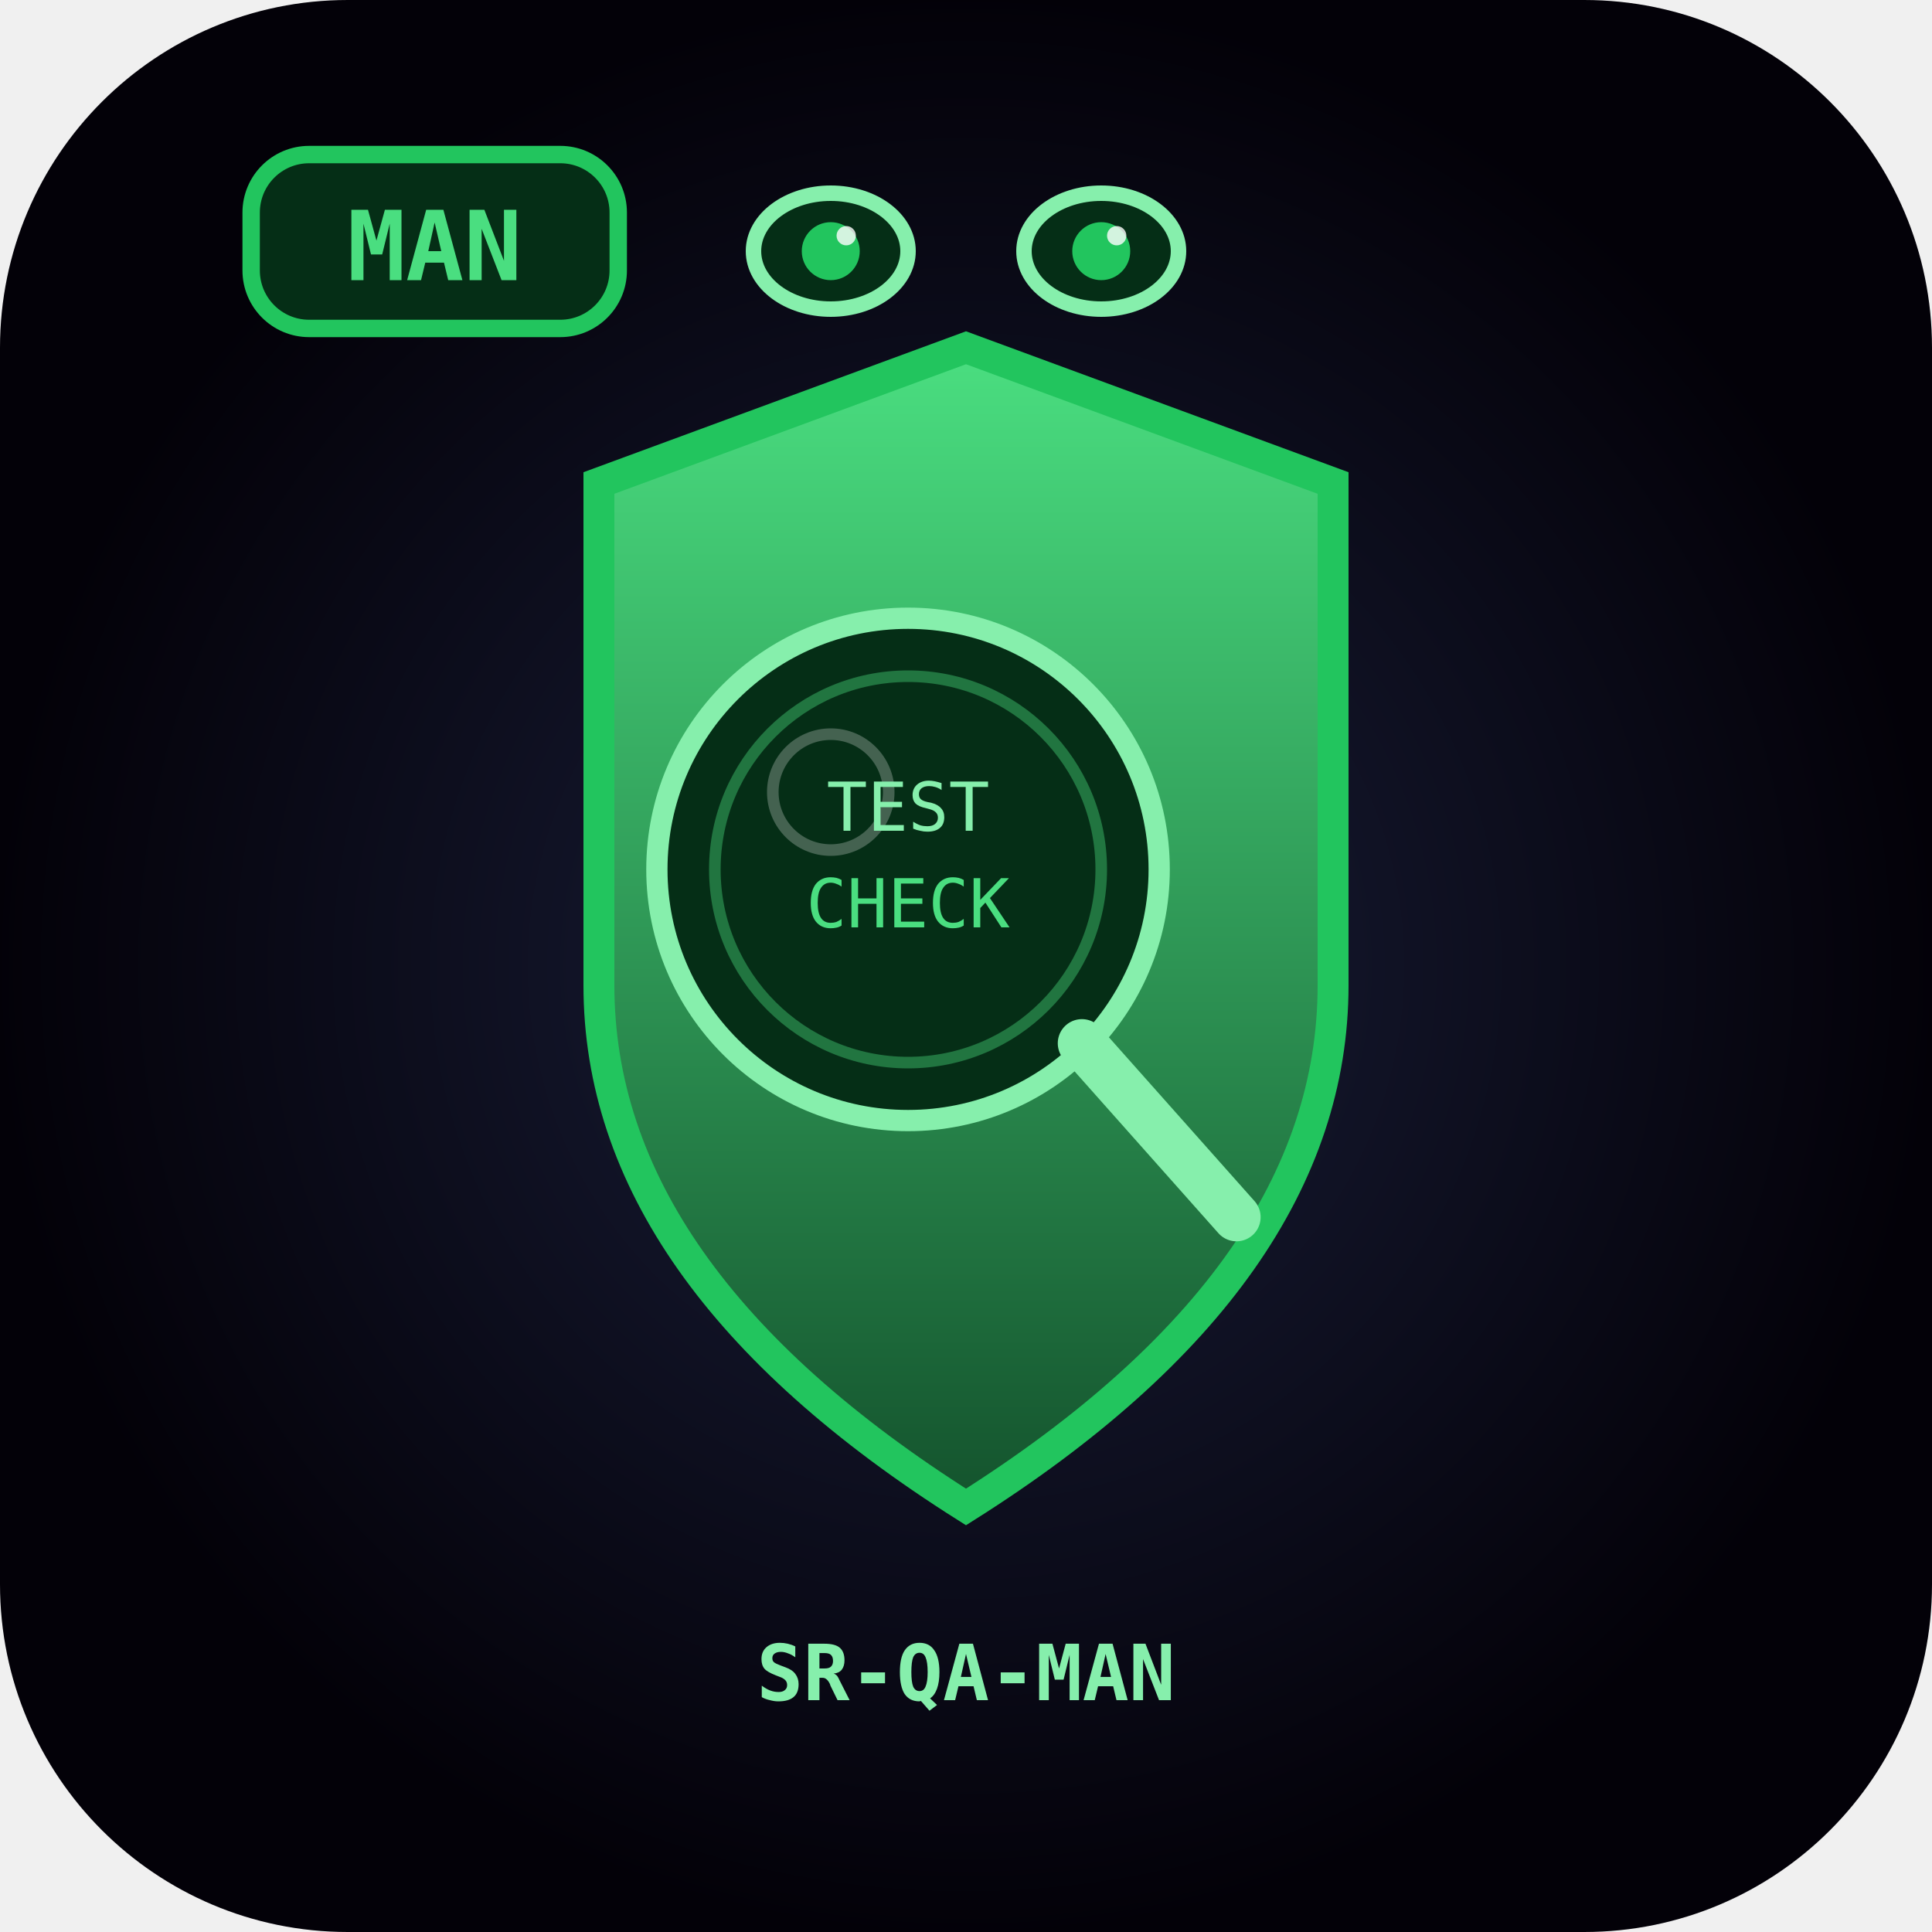
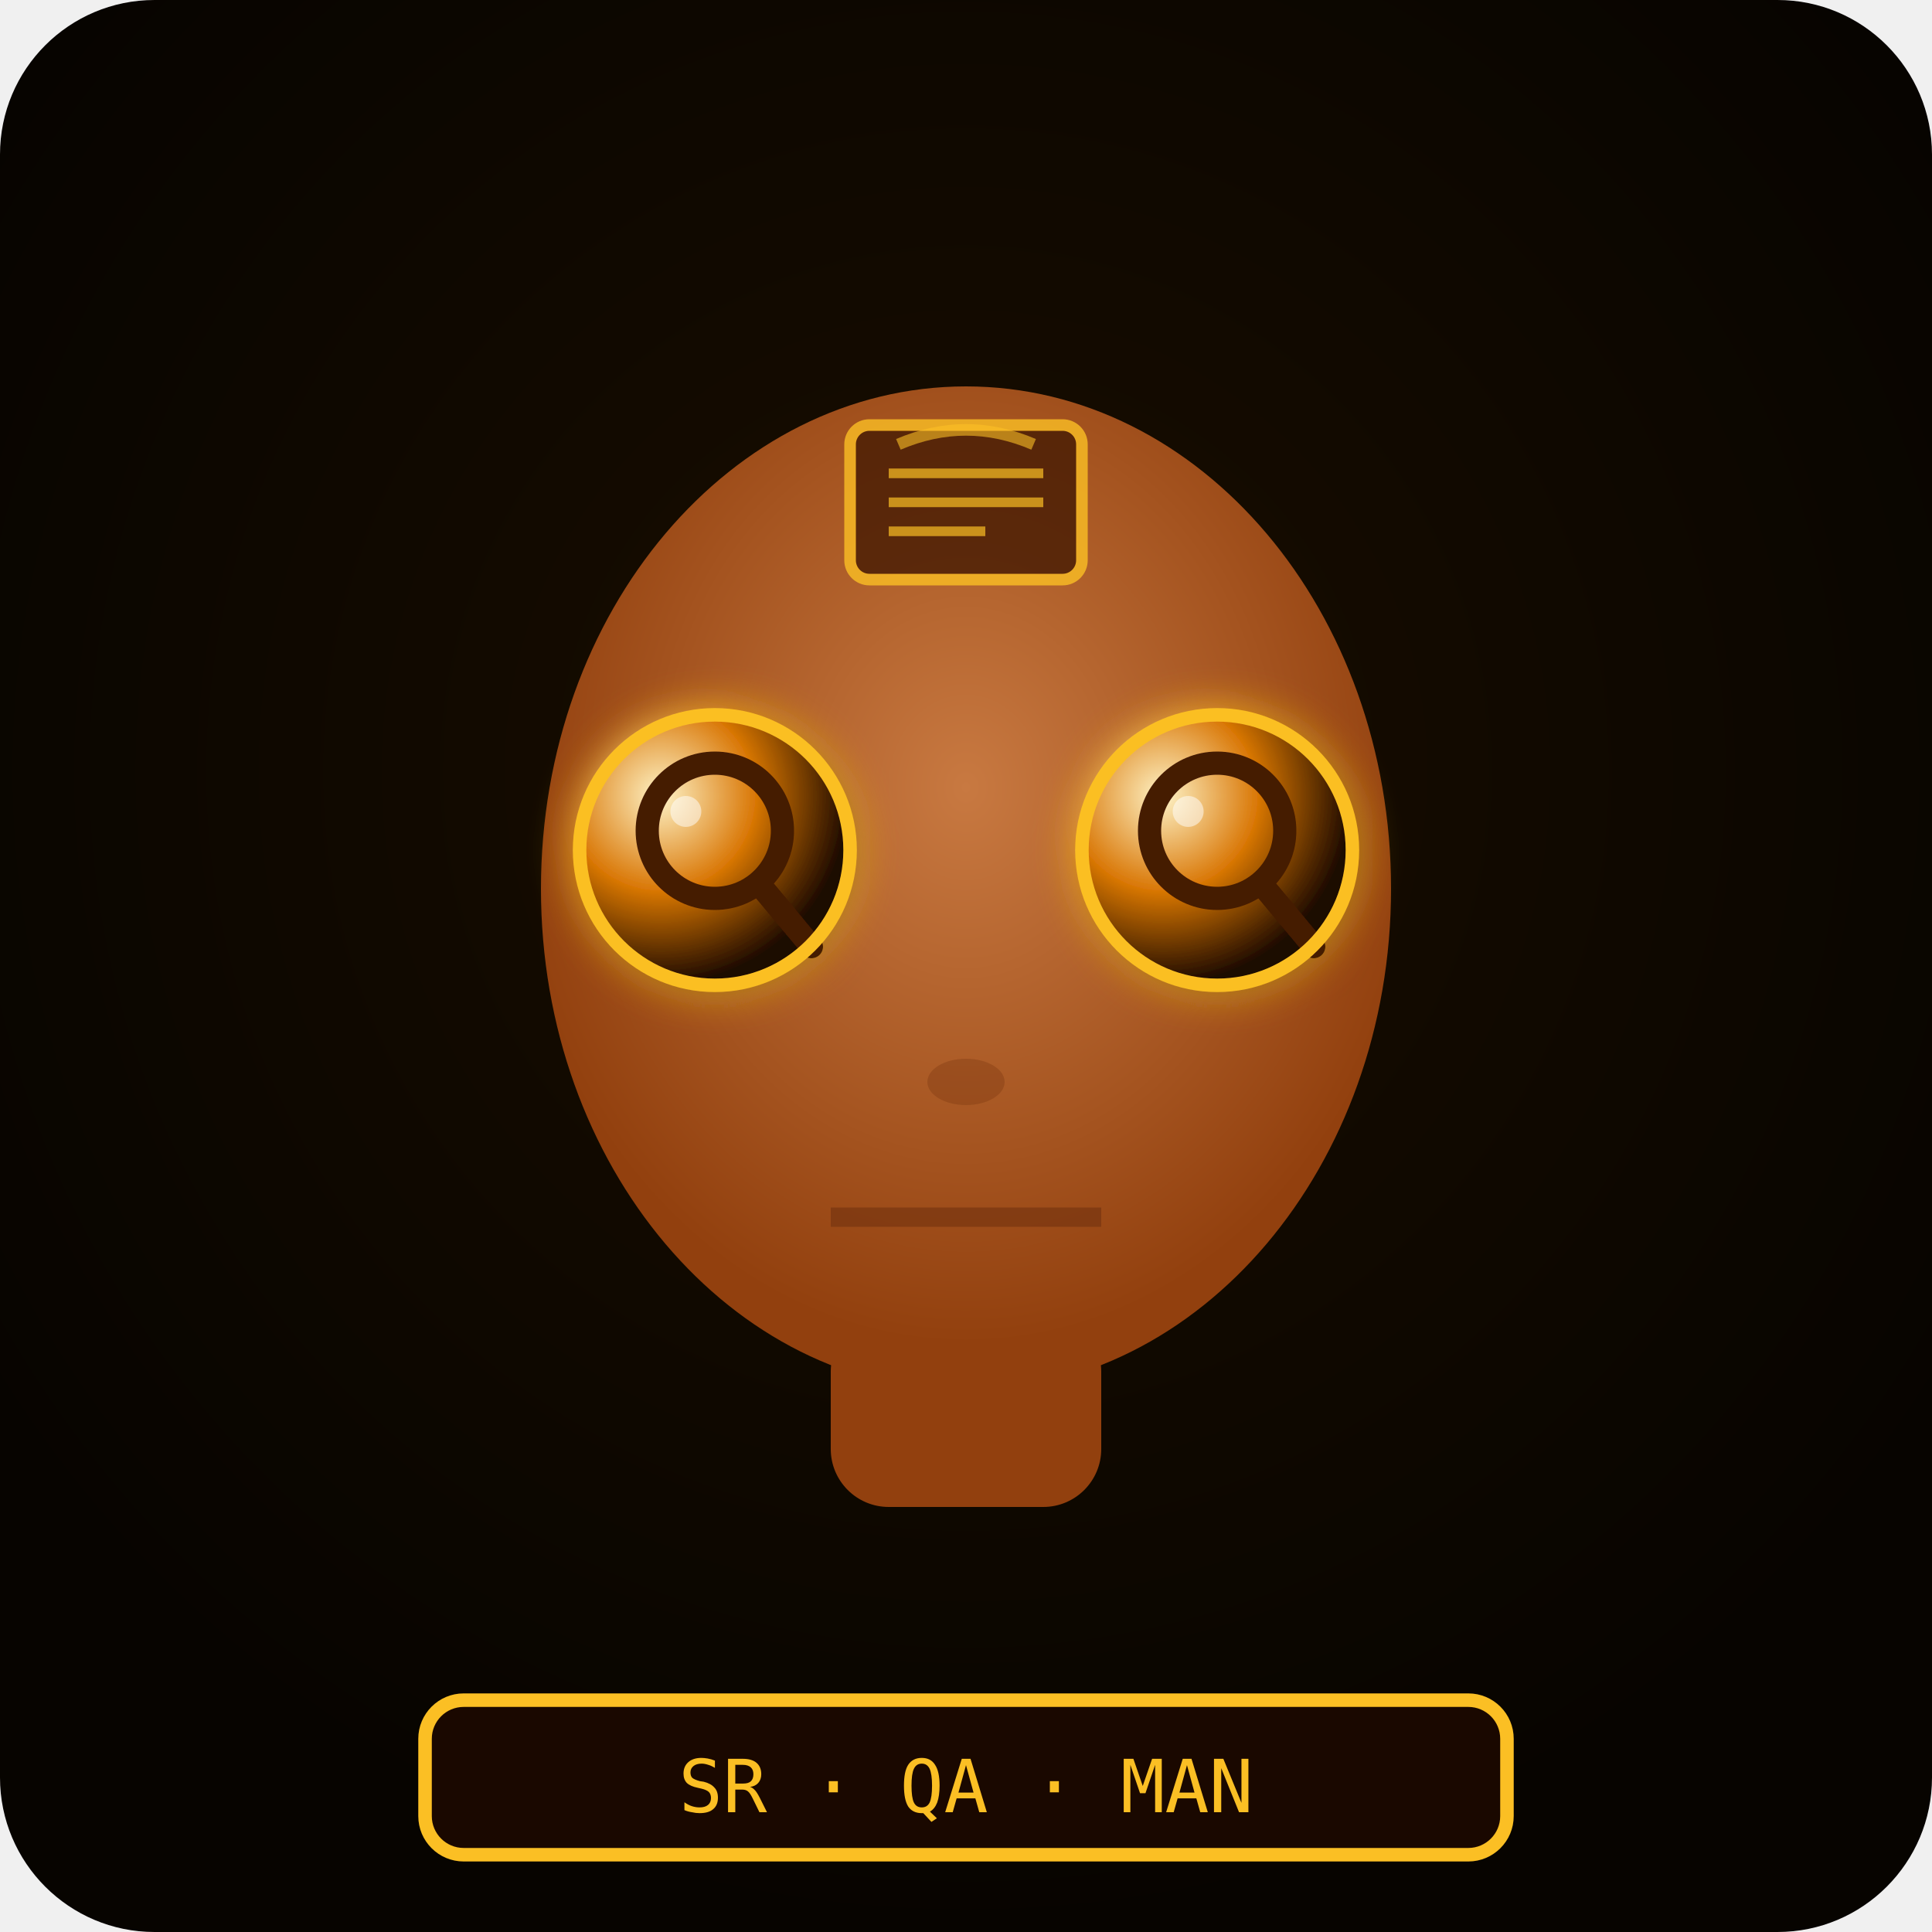
<svg xmlns="http://www.w3.org/2000/svg" viewBox="0 0 100 100" width="200" height="200">
  <defs>
-     <radialGradient id="bg" cx="50%" cy="50%" r="50%">
-       <stop offset="0%" stop-color="#1a1f3a" />
-       <stop offset="100%" stop-color="#030108" />
+     <radialGradient id="man-bg" cx="50%" cy="40%" r="60%">
+       <stop offset="0%" stop-color="#1a0e00" />
+       <stop offset="100%" stop-color="#070400" />
    </radialGradient>
+     <radialGradient id="man-skin" cx="50%" cy="40%" r="55%">
+       <stop offset="0%" stop-color="#c87941" />
+       <stop offset="100%" stop-color="#92400e" />
+     </radialGradient>
+     <radialGradient id="man-eye" cx="30%" cy="30%" r="70%">
+       <stop offset="0%" stop-color="#fef3c7" />
+       <stop offset="50%" stop-color="#d97706" />
+       <stop offset="100%" stop-color="#1a0800" />
+     </radialGradient>
+     <filter id="man-glow" x="-50%" y="-50%" width="200%" height="200%">
+       <feGaussianBlur in="SourceGraphic" stdDeviation="1" result="blur" />
+       <feMerge>
+         <feMergeNode in="blur" />
+         <feMergeNode in="SourceGraphic" />
+       </feMerge>
+     </filter>
  </defs>
-   <rect width="100" height="100" rx="18" fill="url(#bg)" />
-   <defs>
-     <linearGradient id="qm-sg" x1="0%" y1="0%" x2="0%" y2="100%">
-       <stop offset="0%" stop-color="#4ADE80" />
-       <stop offset="100%" stop-color="#14532D" />
-     </linearGradient>
-   </defs>
-   <rect x="13" y="8" width="19" height="9" rx="3" fill="#052e16" stroke="#22C55E" stroke-width="0.9" />
-   <text x="22.5" y="14.5" font-family="monospace" font-size="5" fill="#4ADE80" text-anchor="middle" font-weight="bold">MAN</text>
-   <ellipse cx="43" cy="13" rx="4" ry="3" fill="#052e16" stroke="#86EFAC" stroke-width="0.8" />
-   <circle cx="43" cy="13" r="1.5" fill="#22C55E" />
-   <circle cx="43.8" cy="12.2" r="0.5" fill="#fff" opacity="0.8" />
-   <ellipse cx="57" cy="13" rx="4" ry="3" fill="#052e16" stroke="#86EFAC" stroke-width="0.8" />
-   <circle cx="57" cy="13" r="1.5" fill="#22C55E" />
-   <circle cx="57.8" cy="12.2" r="0.5" fill="#fff" opacity="0.8" />
-   <path d="M50,18 L69,25 L69,51 Q69,66 50,78 Q31,66 31,51 L31,25 Z" fill="url(#qm-sg)" stroke="#22C55E" stroke-width="1.6" />
-   <circle cx="47" cy="45" r="13" fill="#052e16" stroke="#86EFAC" stroke-width="1.1" />
-   <circle cx="47" cy="45" r="10" fill="none" stroke="#4ADE80" stroke-width="0.6" opacity="0.4" />
-   <line x1="56" y1="54" x2="64" y2="63" stroke="#86EFAC" stroke-width="2.5" stroke-linecap="round" />
-   <circle cx="43" cy="41" r="3" fill="none" stroke="#fff" stroke-width="0.6" opacity="0.25" />
-   <text x="47" y="43" font-family="monospace" font-size="3.5" fill="#86EFAC" text-anchor="middle">TEST</text>
-   <text x="47" y="48" font-family="monospace" font-size="3.5" fill="#4ADE80" text-anchor="middle">CHECK</text>
-   <text x="50" y="88" font-family="monospace" font-size="4" fill="#86EFAC" text-anchor="middle" font-weight="bold">SR-QA-MAN</text>
+   <rect width="100" height="100" fill="url(#man-bg)" rx="8" />
+   <rect x="43" y="68" width="14" height="10" rx="3" fill="#92400e" />
+   <ellipse cx="50" cy="46" rx="22" ry="26" fill="url(#man-skin)" />
+   <g filter="url(#man-glow)">
+     <ellipse cx="37" cy="44" rx="7" ry="7" fill="url(#man-eye)" />
+     <circle cx="37" cy="43" r="3.5" fill="none" stroke="#451a03" stroke-width="1.2" />
+     <line x1="39.5" y1="46" x2="42" y2="49" stroke="#451a03" stroke-width="1.2" stroke-linecap="round" />
+     <ellipse cx="37" cy="44" rx="7" ry="7" fill="none" stroke="#fbbf24" stroke-width="0.7" />
+     <ellipse cx="35.5" cy="42" rx="0.8" ry="0.8" fill="#ffffff" opacity="0.5" />
+   </g>
+   <g filter="url(#man-glow)">
+     <ellipse cx="63" cy="44" rx="7" ry="7" fill="url(#man-eye)" />
+     <circle cx="63" cy="43" r="3.5" fill="none" stroke="#451a03" stroke-width="1.2" />
+     <line x1="65.5" y1="46" x2="68" y2="49" stroke="#451a03" stroke-width="1.2" stroke-linecap="round" />
+     <ellipse cx="63" cy="44" rx="7" ry="7" fill="none" stroke="#fbbf24" stroke-width="0.7" />
+     <ellipse cx="61.5" cy="42" rx="0.8" ry="0.8" fill="#ffffff" opacity="0.5" />
+   </g>
+   <rect x="44" y="22" width="12" height="8" rx="1" fill="#451a03" stroke="#fbbf24" stroke-width="0.6" opacity="0.8" />
+   <line x1="46" y1="24.5" x2="54" y2="24.5" stroke="#fbbf24" stroke-width="0.5" opacity="0.7" />
+   <line x1="46" y1="26" x2="54" y2="26" stroke="#fbbf24" stroke-width="0.5" opacity="0.7" />
+   <line x1="46" y1="27.5" x2="51" y2="27.5" stroke="#fbbf24" stroke-width="0.5" opacity="0.7" />
+   <path d="M46.5,23 Q50,21.5 53.5,23" fill="none" stroke="#fbbf24" stroke-width="0.6" opacity="0.6" />
+   <path d="M43,63 L57,63" fill="none" stroke="#78350f" stroke-width="1" opacity="0.7" />
+   <ellipse cx="50" cy="56" rx="2" ry="1.2" fill="#78350f" opacity="0.35" />
+   <rect x="22" y="88" width="56" height="8" rx="2" fill="#1a0800" stroke="#fbbf24" stroke-width="0.7" />
+   <text x="50" y="93.8" font-family="monospace" font-size="3.8" fill="#fbbf24" text-anchor="middle">SR · QA · MAN</text>
</svg>
